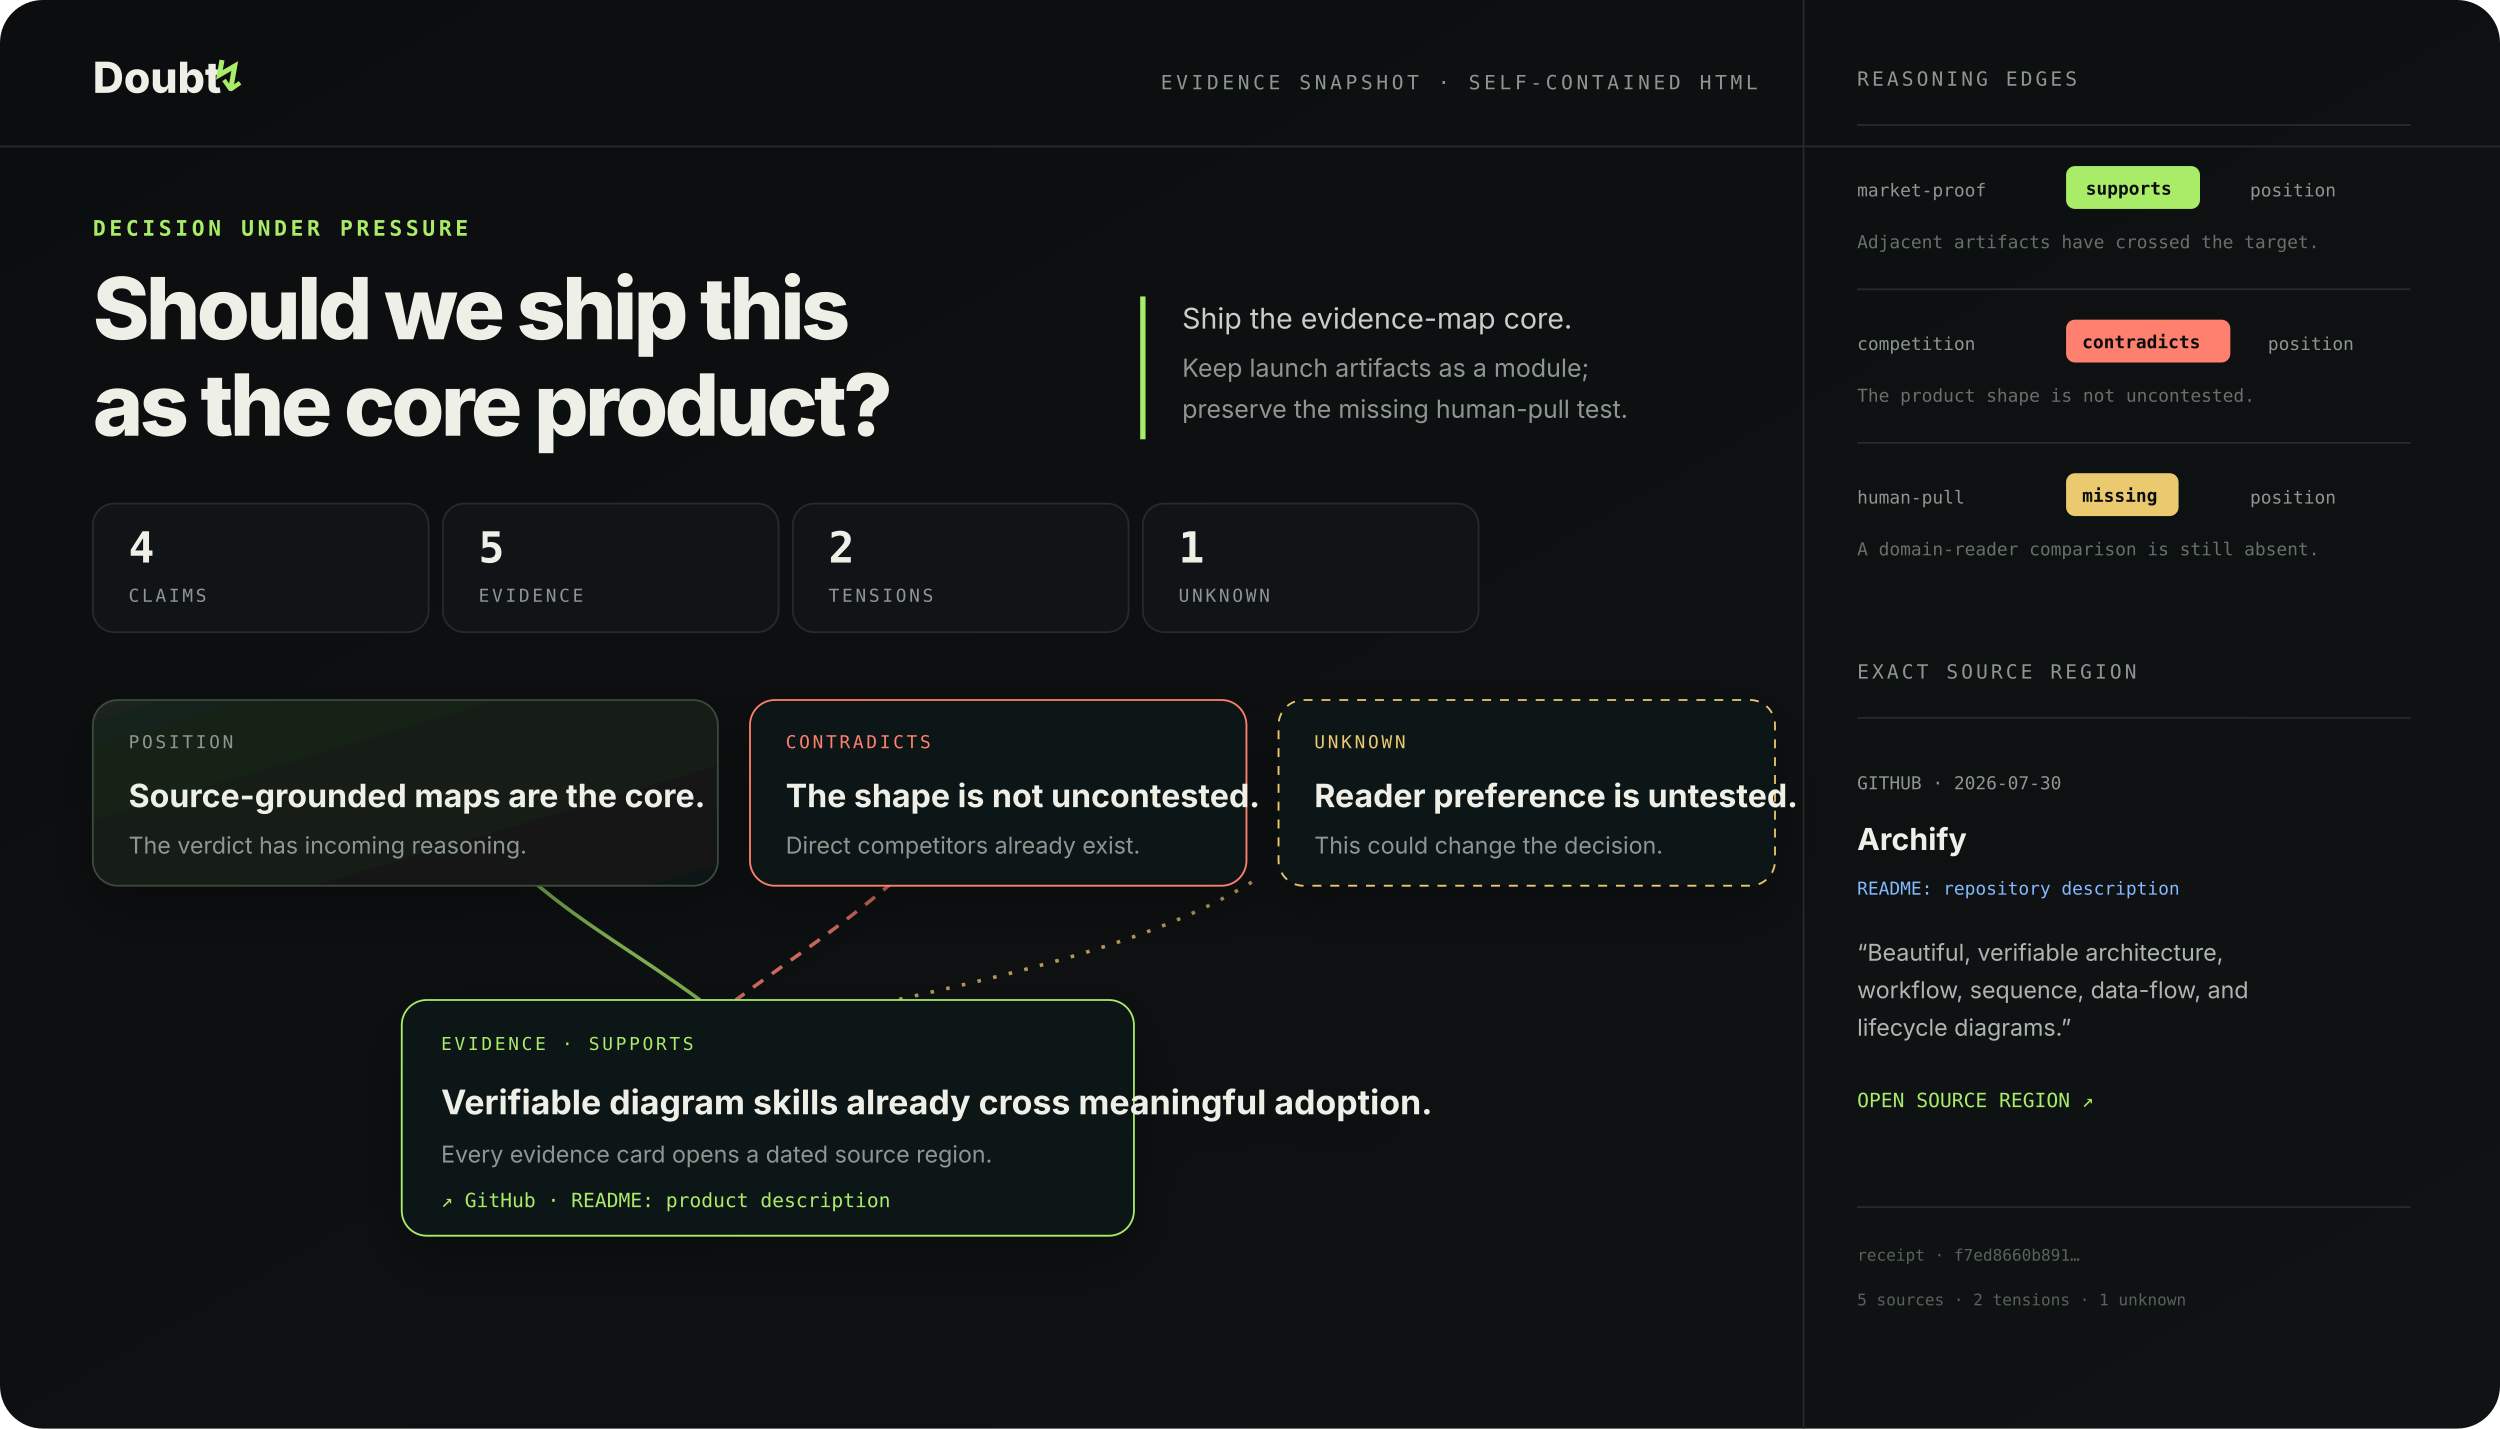
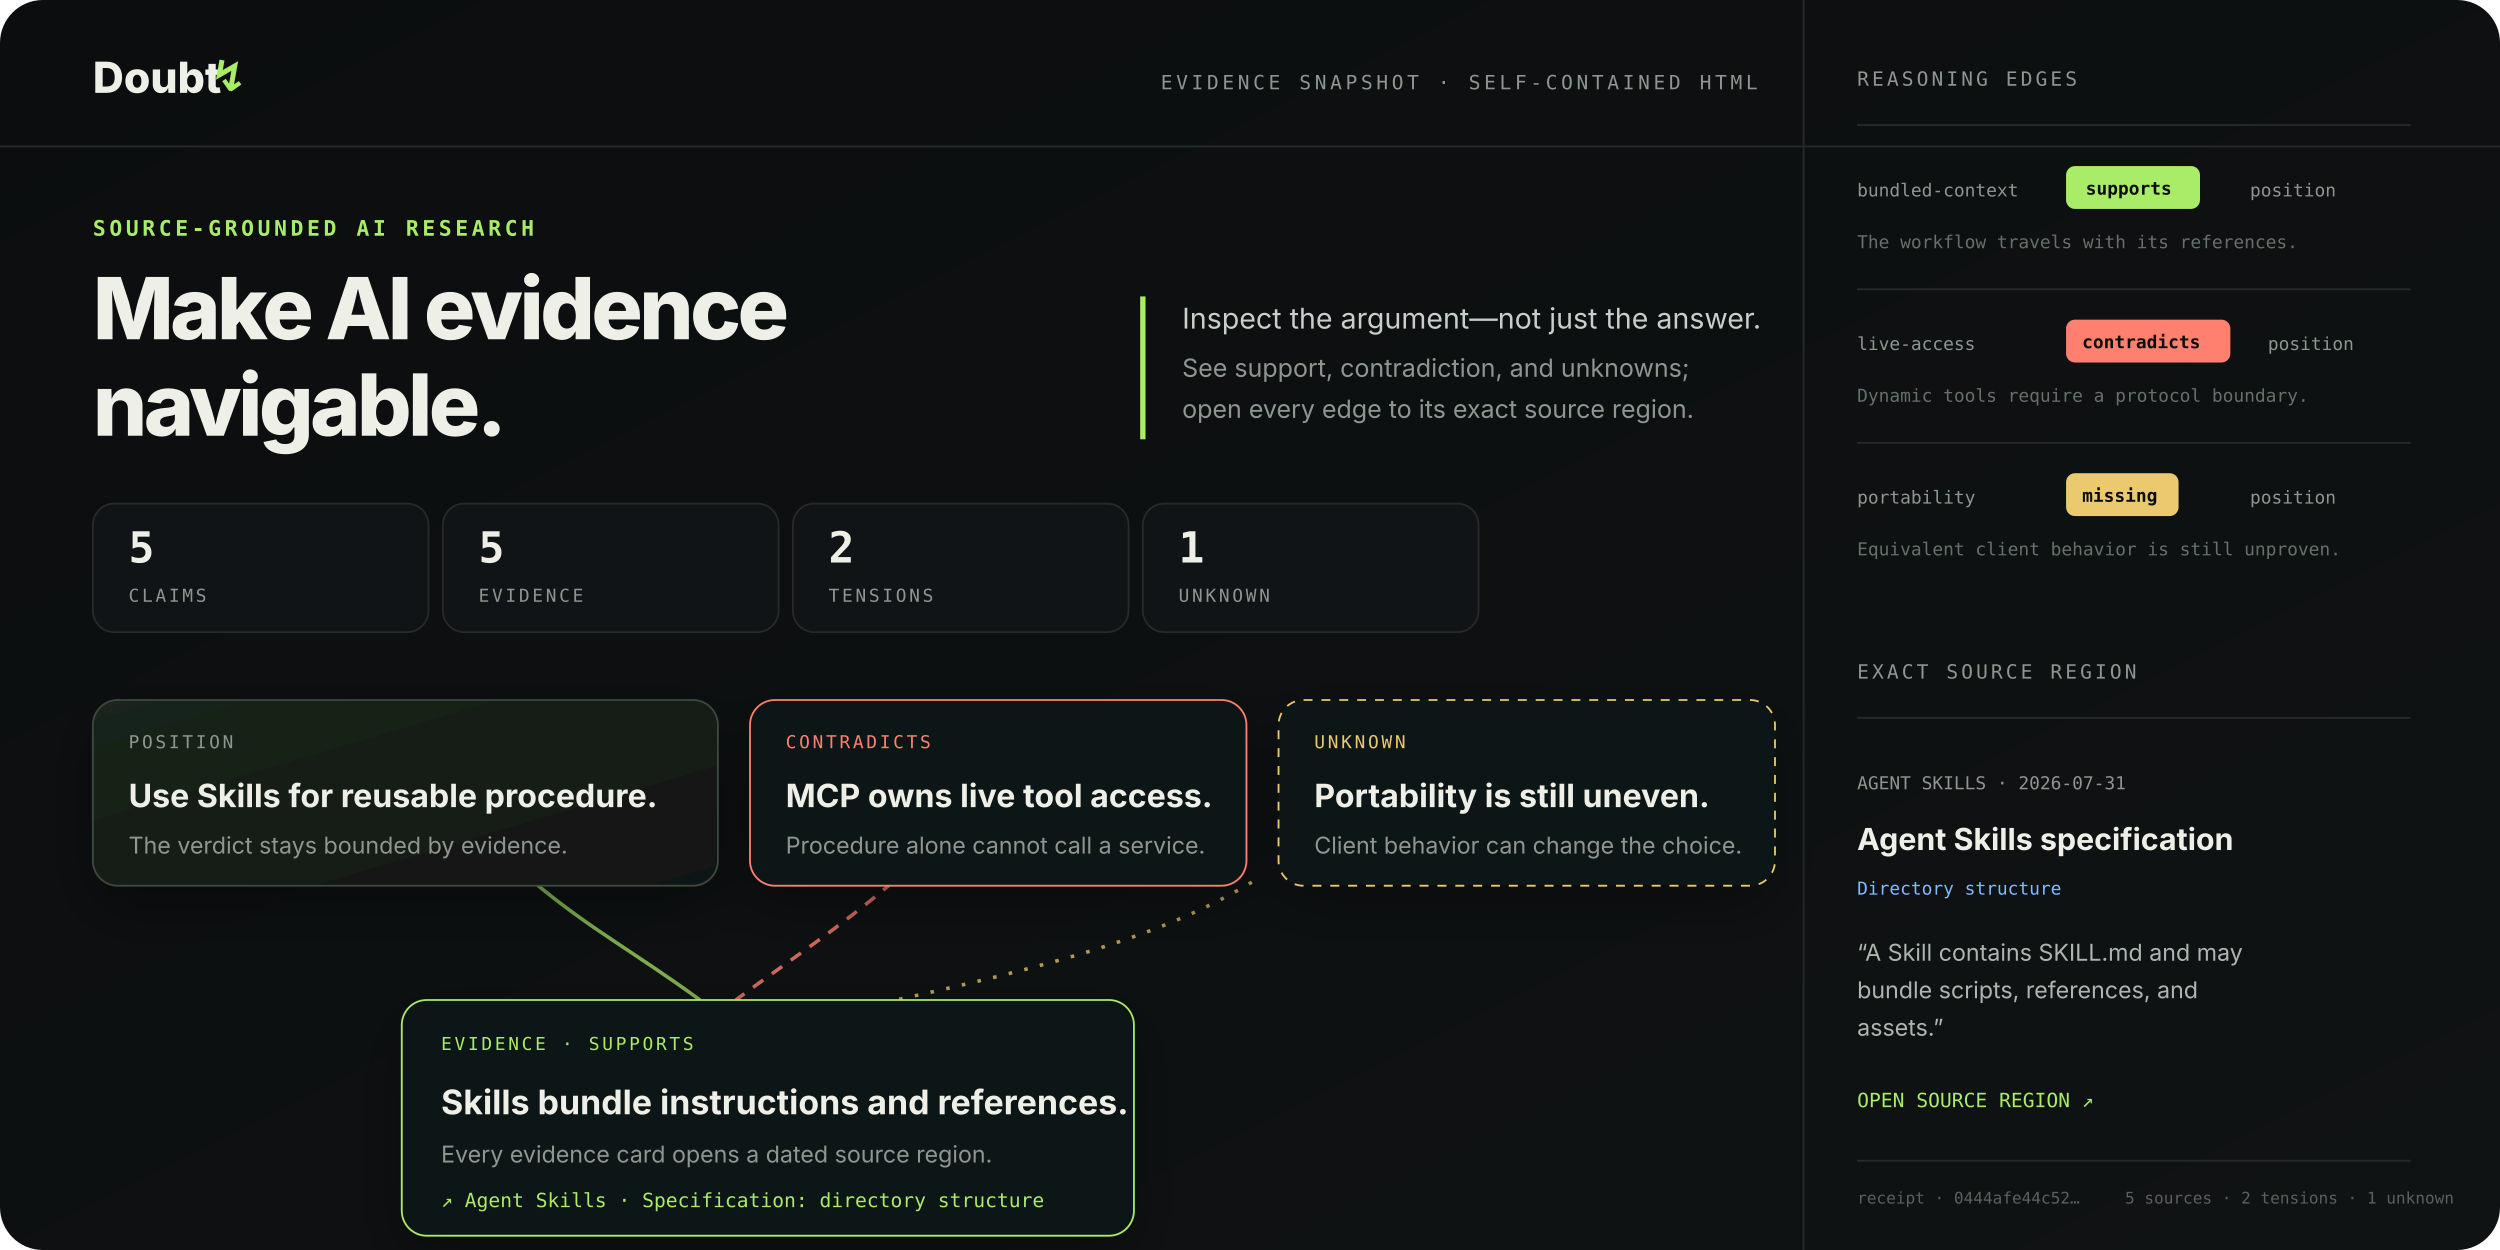
- <svg xmlns="http://www.w3.org/2000/svg" width="1400" height="800" viewBox="0 0 1400 800" role="img" aria-labelledby="title desc">
+ <svg xmlns="http://www.w3.org/2000/svg" width="1280" height="640" viewBox="0 0 1400 700" role="img" aria-labelledby="title desc">
  <defs>
    <linearGradient id="bg" x1="0" y1="0" x2="1" y2="1">
      <stop offset="0" stop-color="#0b0d0e" />
      <stop offset="1" stop-color="#101314" />
    </linearGradient>
    <linearGradient id="position" x1="0" y1="0" x2="1" y2="1">
      <stop offset="0" stop-color="#1a251a" />
      <stop offset="1" stop-color="#111416" />
    </linearGradient>
    <filter id="shadow" x="-20%" y="-20%" width="140%" height="150%">
      <feDropShadow dx="0" dy="12" stdDeviation="16" flood-color="#000" flood-opacity=".32" />
    </filter>
  </defs>
-   <rect width="1400" height="800" rx="24" fill="url(#bg)" />
-   <path d="M0 82H1400M1010 0V800" stroke="#252b28" />
+   <rect width="1400" height="700" rx="24" fill="url(#bg)" />
+   <path d="M0 82H1400M1010 0V700" stroke="#252b28" />
  <text x="52" y="52" fill="#eef0e7" font-family="Inter,Arial,sans-serif" font-size="24" font-weight="800">Doubt</text>
  <text x="118" y="51" fill="#a8ec67" font-family="Arial,sans-serif" font-size="24" font-weight="800">↯</text>
  <text x="650" y="50" fill="#8e9690" font-family="ui-monospace,monospace" font-size="11" letter-spacing="2">EVIDENCE SNAPSHOT · SELF-CONTAINED HTML</text>
-   <text x="52" y="132" fill="#a8ec67" font-family="ui-monospace,monospace" font-size="12" font-weight="700" letter-spacing="2">DECISION UNDER PRESSURE</text>
-   <text x="52" y="190" fill="#eef0e7" font-family="Inter,Arial,sans-serif" font-size="48" font-weight="800" letter-spacing="-2">Should we ship this</text>
-   <text x="52" y="244" fill="#eef0e7" font-family="Inter,Arial,sans-serif" font-size="48" font-weight="800" letter-spacing="-2">as the core product?</text>
+   <text x="52" y="132" fill="#a8ec67" font-family="ui-monospace,monospace" font-size="12" font-weight="700" letter-spacing="2">SOURCE-GROUNDED AI RESEARCH</text>
+   <text x="52" y="190" fill="#eef0e7" font-family="Inter,Arial,sans-serif" font-size="48" font-weight="800" letter-spacing="-2">Make AI evidence</text>
+   <text x="52" y="244" fill="#eef0e7" font-family="Inter,Arial,sans-serif" font-size="48" font-weight="800" letter-spacing="-2">navigable.</text>
  <path d="M640 166V246" stroke="#a8ec67" stroke-width="3" />
-   <text x="662" y="184" fill="#c8cec9" font-family="Inter,Arial,sans-serif" font-size="16">Ship the evidence-map core.</text>
-   <text x="662" y="211" fill="#8e9690" font-family="Inter,Arial,sans-serif" font-size="14">Keep launch artifacts as a module;</text>
-   <text x="662" y="234" fill="#8e9690" font-family="Inter,Arial,sans-serif" font-size="14">preserve the missing human-pull test.</text>
+   <text x="662" y="184" fill="#c8cec9" font-family="Inter,Arial,sans-serif" font-size="16">Inspect the argument—not just the answer.</text>
+   <text x="662" y="211" fill="#8e9690" font-family="Inter,Arial,sans-serif" font-size="14">See support, contradiction, and unknowns;</text>
+   <text x="662" y="234" fill="#8e9690" font-family="Inter,Arial,sans-serif" font-size="14">open every edge to its exact source region.</text>
  <g font-family="ui-monospace,monospace">
    <rect x="52" y="282" width="188" height="72" rx="12" fill="#111416" stroke="#252b28" />
-     <text x="72" y="315" fill="#eef0e7" font-size="24" font-weight="700">4</text>
+     <text x="72" y="315" fill="#eef0e7" font-size="24" font-weight="700">5</text>
    <text x="72" y="337" fill="#8e9690" font-size="10" letter-spacing="1.5">CLAIMS</text>
    <rect x="248" y="282" width="188" height="72" rx="12" fill="#111416" stroke="#252b28" />
    <text x="268" y="315" fill="#eef0e7" font-size="24" font-weight="700">5</text>
    <text x="268" y="337" fill="#8e9690" font-size="10" letter-spacing="1.5">EVIDENCE</text>
    <rect x="444" y="282" width="188" height="72" rx="12" fill="#111416" stroke="#252b28" />
    <text x="464" y="315" fill="#eef0e7" font-size="24" font-weight="700">2</text>
    <text x="464" y="337" fill="#8e9690" font-size="10" letter-spacing="1.5">TENSIONS</text>
    <rect x="640" y="282" width="188" height="72" rx="12" fill="#111416" stroke="#252b28" />
    <text x="660" y="315" fill="#eef0e7" font-size="24" font-weight="700">1</text>
    <text x="660" y="337" fill="#8e9690" font-size="10" letter-spacing="1.5">UNKNOWN</text>
  </g>
  <path d="M299 494C330 520 355 533 392 560" fill="none" stroke="#a8ec67" stroke-width="2" opacity=".72" />
  <path d="M500 494C468 521 446 535 412 560" fill="none" stroke="#ff806e" stroke-width="2" stroke-dasharray="7 6" opacity=".8" />
  <path d="M701 494C640 531 559 548 432 575" fill="none" stroke="#eac96f" stroke-width="2" stroke-dasharray="2 7" opacity=".76" />
  <g filter="url(#shadow)" font-family="Inter,Arial,sans-serif">
    <rect x="52" y="392" width="350" height="104" rx="14" fill="url(#position)" stroke="#3d493d" />
    <text x="72" y="419" fill="#8e9690" font-family="ui-monospace,monospace" font-size="10" letter-spacing="1.5">POSITION</text>
-     <text x="72" y="452" fill="#eef0e7" font-size="18" font-weight="700">Source-grounded maps are the core.</text>
-     <text x="72" y="478" fill="#8e9690" font-size="13">The verdict has incoming reasoning.</text>
+     <text x="72" y="452" fill="#eef0e7" font-size="18" font-weight="700">Use Skills for reusable procedure.</text>
+     <text x="72" y="478" fill="#8e9690" font-size="13">The verdict stays bounded by evidence.</text>
    <rect x="420" y="392" width="278" height="104" rx="14" fill="#111416" stroke="#ff806e" />
    <text x="440" y="419" fill="#ff806e" font-family="ui-monospace,monospace" font-size="10" letter-spacing="1.5">CONTRADICTS</text>
-     <text x="440" y="452" fill="#eef0e7" font-size="18" font-weight="700">The shape is not uncontested.</text>
-     <text x="440" y="478" fill="#8e9690" font-size="13">Direct competitors already exist.</text>
+     <text x="440" y="452" fill="#eef0e7" font-size="18" font-weight="700">MCP owns live tool access.</text>
+     <text x="440" y="478" fill="#8e9690" font-size="13">Procedure alone cannot call a service.</text>
    <rect x="716" y="392" width="278" height="104" rx="14" fill="#111416" stroke="#eac96f" stroke-dasharray="5 5" />
    <text x="736" y="419" fill="#eac96f" font-family="ui-monospace,monospace" font-size="10" letter-spacing="1.5">UNKNOWN</text>
-     <text x="736" y="452" fill="#eef0e7" font-size="18" font-weight="700">Reader preference is untested.</text>
-     <text x="736" y="478" fill="#8e9690" font-size="13">This could change the decision.</text>
+     <text x="736" y="452" fill="#eef0e7" font-size="18" font-weight="700">Portability is still uneven.</text>
+     <text x="736" y="478" fill="#8e9690" font-size="13">Client behavior can change the choice.</text>
    <rect x="225" y="560" width="410" height="132" rx="14" fill="#111416" stroke="#a8ec67" />
    <text x="247" y="588" fill="#a8ec67" font-family="ui-monospace,monospace" font-size="10" letter-spacing="1.5">EVIDENCE · SUPPORTS</text>
-     <text x="247" y="624" fill="#eef0e7" font-size="19" font-weight="700">Verifiable diagram skills already cross meaningful adoption.</text>
+     <text x="247" y="624" fill="#eef0e7" font-size="19" font-weight="700">Skills bundle instructions and references.</text>
    <text x="247" y="651" fill="#8e9690" font-size="13">Every evidence card opens a dated source region.</text>
-     <text x="247" y="676" fill="#a8ec67" font-family="ui-monospace,monospace" font-size="11">↗ GitHub · README: product description</text>
+     <text x="247" y="676" fill="#a8ec67" font-family="ui-monospace,monospace" font-size="11">↗ Agent Skills · Specification: directory structure</text>
  </g>
  <g font-family="ui-monospace,monospace">
    <text x="1040" y="48" fill="#8e9690" font-size="11" letter-spacing="1.7">REASONING EDGES</text>
    <path d="M1040 70H1350" stroke="#252b28" />
-     <text x="1040" y="110" fill="#8e9690" font-size="10">market-proof</text>
+     <text x="1040" y="110" fill="#8e9690" font-size="10">bundled-context</text>
    <rect x="1157" y="93" width="75" height="24" rx="5" fill="#a8ec67" />
    <text x="1168" y="109" fill="#0b0d0e" font-size="10" font-weight="700">supports</text>
    <text x="1260" y="110" fill="#8e9690" font-size="10">position</text>
-     <text x="1040" y="139" fill="#667069" font-size="10">Adjacent artifacts have crossed the target.</text>
+     <text x="1040" y="139" fill="#667069" font-size="10">The workflow travels with its references.</text>
    <path d="M1040 162H1350" stroke="#252b28" />
-     <text x="1040" y="196" fill="#8e9690" font-size="10">competition</text>
+     <text x="1040" y="196" fill="#8e9690" font-size="10">live-access</text>
    <rect x="1157" y="179" width="92" height="24" rx="5" fill="#ff806e" />
    <text x="1166" y="195" fill="#0b0d0e" font-size="10" font-weight="700">contradicts</text>
    <text x="1270" y="196" fill="#8e9690" font-size="10">position</text>
-     <text x="1040" y="225" fill="#667069" font-size="10">The product shape is not uncontested.</text>
+     <text x="1040" y="225" fill="#667069" font-size="10">Dynamic tools require a protocol boundary.</text>
    <path d="M1040 248H1350" stroke="#252b28" />
-     <text x="1040" y="282" fill="#8e9690" font-size="10">human-pull</text>
+     <text x="1040" y="282" fill="#8e9690" font-size="10">portability</text>
    <rect x="1157" y="265" width="63" height="24" rx="5" fill="#eac96f" />
    <text x="1166" y="281" fill="#0b0d0e" font-size="10" font-weight="700">missing</text>
    <text x="1260" y="282" fill="#8e9690" font-size="10">position</text>
-     <text x="1040" y="311" fill="#667069" font-size="10">A domain-reader comparison is still absent.</text>
+     <text x="1040" y="311" fill="#667069" font-size="10">Equivalent client behavior is still unproven.</text>
    <text x="1040" y="380" fill="#8e9690" font-size="11" letter-spacing="1.7">EXACT SOURCE REGION</text>
    <path d="M1040 402H1350" stroke="#252b28" />
-     <text x="1040" y="442" fill="#8e9690" font-size="10">GITHUB · 2026-07-30</text>
-     <text x="1040" y="476" fill="#eef0e7" font-family="Inter,Arial,sans-serif" font-size="17" font-weight="700">Archify</text>
-     <text x="1040" y="501" fill="#83b9ff" font-size="10">README: repository description</text>
-     <text x="1040" y="538" fill="#aeb5b0" font-family="Inter,Arial,sans-serif" font-size="13">“Beautiful, verifiable architecture,</text>
-     <text x="1040" y="559" fill="#aeb5b0" font-family="Inter,Arial,sans-serif" font-size="13">workflow, sequence, data-flow, and</text>
-     <text x="1040" y="580" fill="#aeb5b0" font-family="Inter,Arial,sans-serif" font-size="13">lifecycle diagrams.”</text>
+     <text x="1040" y="442" fill="#8e9690" font-size="10">AGENT SKILLS · 2026-07-31</text>
+     <text x="1040" y="476" fill="#eef0e7" font-family="Inter,Arial,sans-serif" font-size="17" font-weight="700">Agent Skills specification</text>
+     <text x="1040" y="501" fill="#83b9ff" font-size="10">Directory structure</text>
+     <text x="1040" y="538" fill="#aeb5b0" font-family="Inter,Arial,sans-serif" font-size="13">“A Skill contains SKILL.md and may</text>
+     <text x="1040" y="559" fill="#aeb5b0" font-family="Inter,Arial,sans-serif" font-size="13">bundle scripts, references, and</text>
+     <text x="1040" y="580" fill="#aeb5b0" font-family="Inter,Arial,sans-serif" font-size="13">assets.”</text>
    <text x="1040" y="620" fill="#a8ec67" font-size="11">OPEN SOURCE REGION ↗</text>
-     <path d="M1040 676H1350" stroke="#252b28" />
-     <text x="1040" y="706" fill="#59615c" font-size="9">receipt · f7ed8660b891…</text>
-     <text x="1040" y="731" fill="#59615c" font-size="9">5 sources · 2 tensions · 1 unknown</text>
+     <path d="M1040 650H1350" stroke="#252b28" />
+     <text x="1040" y="674" fill="#59615c" font-size="9">receipt · 0444afe44c52…</text>
+     <text x="1190" y="674" fill="#59615c" font-size="9">5 sources · 2 tensions · 1 unknown</text>
  </g>
</svg>
